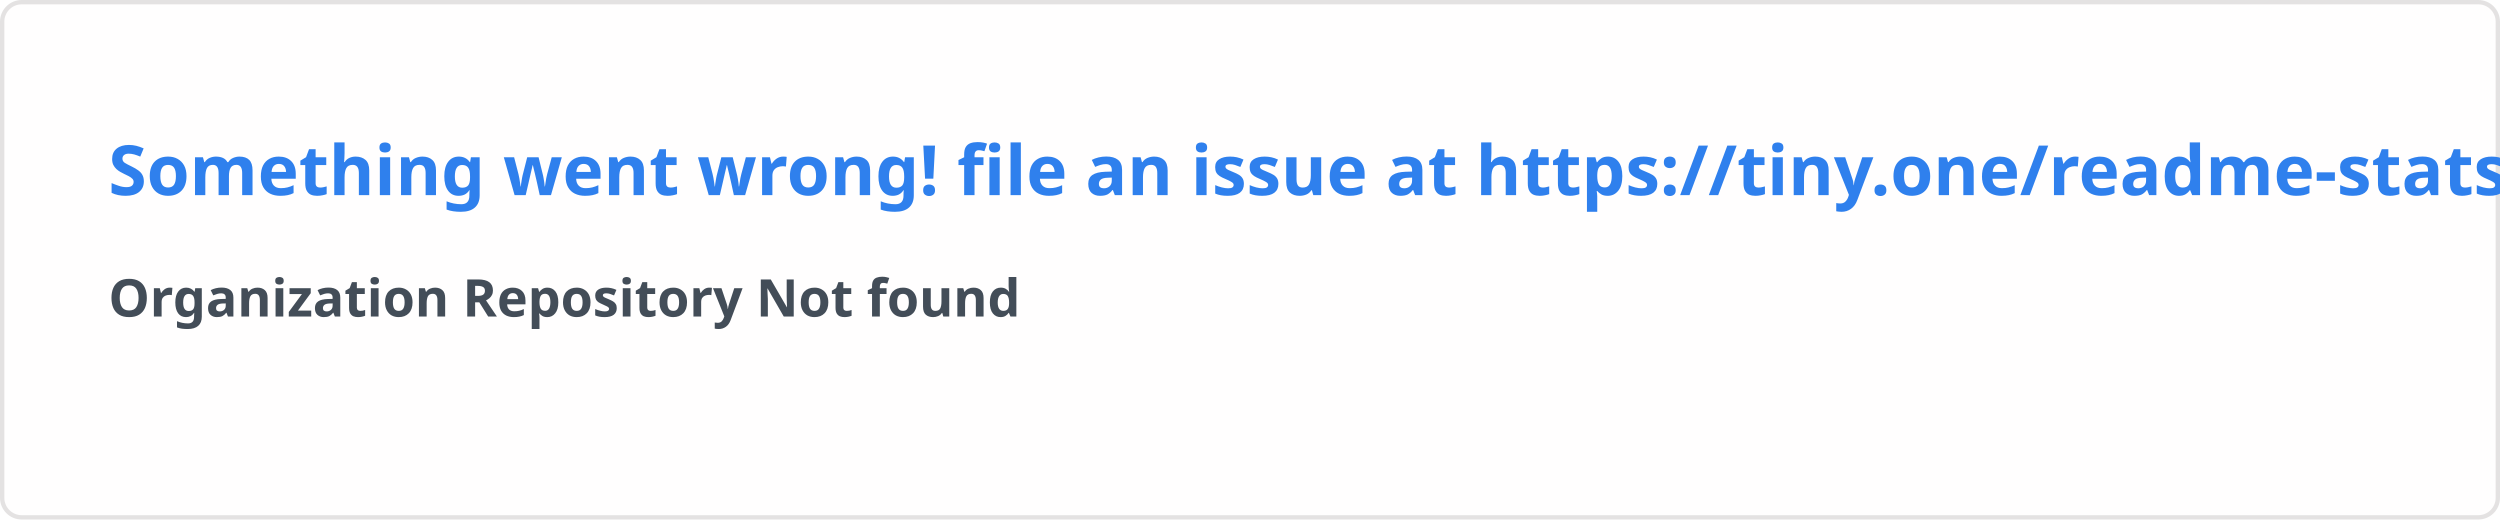
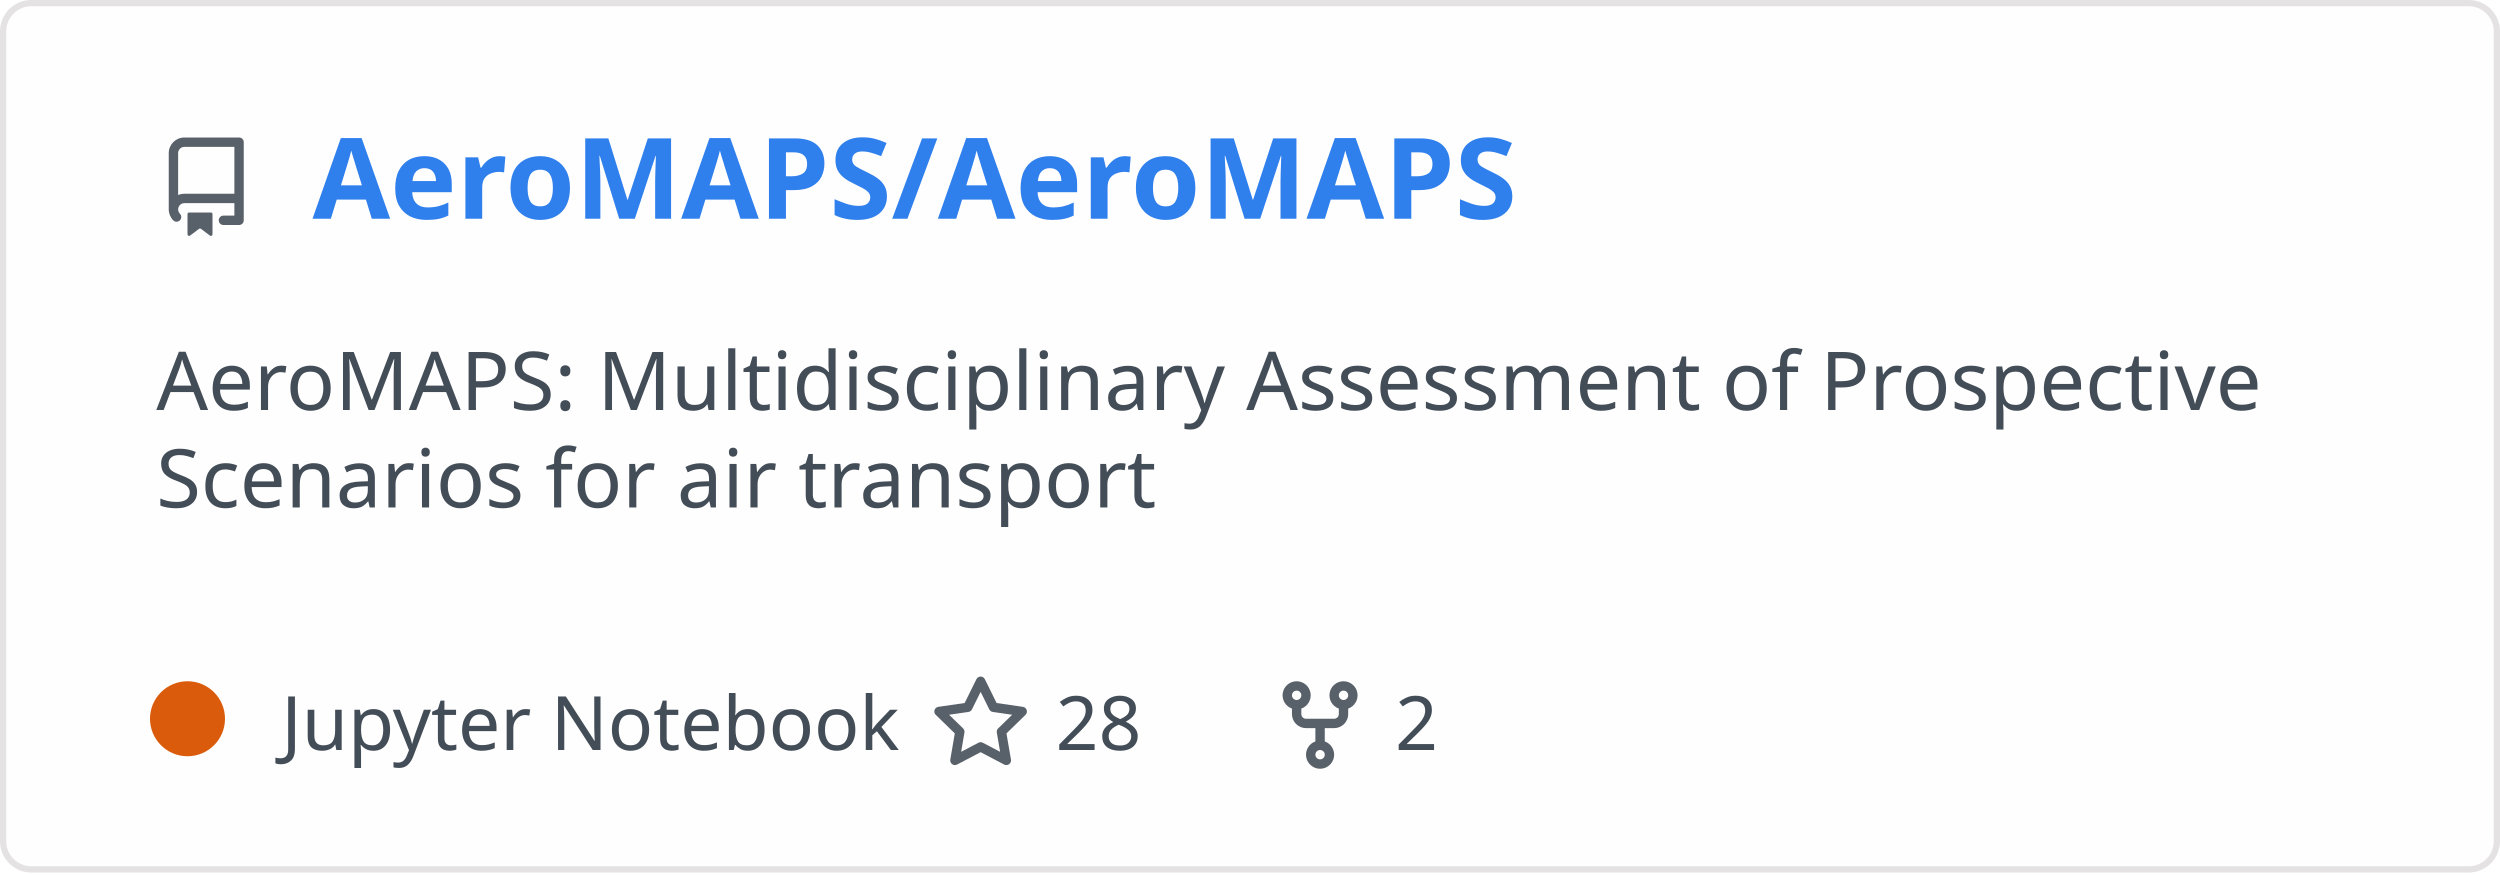
- <svg xmlns="http://www.w3.org/2000/svg" width="576.5" height="120" viewBox="0 0 576.5 120" fill="#fffefe">
+ <svg xmlns="http://www.w3.org/2000/svg" width="400" height="140" viewBox="0 0 400 140" fill="none" role="img" aria-labelledby="descId">
  <style>
-     .text { font: 600 16px 'Segoe UI', Ubuntu, Sans-Serif; fill: #2f80ed }
-     .small { font: 600 12px 'Segoe UI', Ubuntu, Sans-Serif; fill: #434d58 }
-     .gray { fill: #858585 }
-     </style>
-   <rect x="0.5" y="0.5" width="575.5" height="99%" rx="4.5" fill="#fffefe" stroke="#e4e2e2" />
-   <text x="25" y="45" class="text">Something went wrong! file an issue at https://tiny.one/readme-stats</text>
-   <text data-testid="message" x="25" y="55" class="text small">
-     <tspan x="25" dy="18">Organization Repository Not found</tspan>
-     <tspan x="25" dy="18" class="gray" />
-   </text>
+           .header {
+             font: 600 18px 'Segoe UI', Ubuntu, Sans-Serif;
+             fill: #2f80ed;
+             animation: fadeInAnimation 0.8s ease-in-out forwards;
+           }
+           @supports(-moz-appearance: auto) {
+             /* Selector detects Firefox */
+             .header { font-size: 15.5px; }
+           }
+ 
+     .description { font: 400 13px 'Segoe UI', Ubuntu, Sans-Serif; fill: #434d58 }
+     .gray { font: 400 12px 'Segoe UI', Ubuntu, Sans-Serif; fill: #434d58 }
+     .icon { fill: #586069 }
+     .badge { font: 600 11px 'Segoe UI', Ubuntu, Sans-Serif; }
+     .badge rect { opacity: 0.2 }
+ 
+ 
+ 
+       /* Animations */
+       @keyframes scaleInAnimation {
+         from {
+           transform: translate(-5px, 5px) scale(0);
+         }
+         to {
+           transform: translate(-5px, 5px) scale(1);
+         }
+       }
+       @keyframes fadeInAnimation {
+         from {
+           opacity: 0;
+         }
+         to {
+           opacity: 1;
+         }
+       }
+ 
+           * { animation-duration: 0s !important; animation-delay: 0s !important; }
+         </style>
+   <rect data-testid="card-bg" x="0.5" y="0.5" rx="4.5" height="99%" stroke="#e4e2e2" width="399" fill="#fffefe" stroke-opacity="1" />
+   <g data-testid="card-title" transform="translate(25, 35)">
+     <g transform="translate(0, 0)">
+       <svg class="icon" x="0" y="-13" viewBox="0 0 16 16" version="1.1" width="16" height="16">
+         <path fill-rule="evenodd" d="M2 2.5A2.5 2.5 0 014.5 0h8.75a.75.75 0 01.75.75v12.5a.75.75 0 01-.75.75h-2.5a.75.75 0 110-1.5h1.75v-2h-8a1 1 0 00-.714 1.7.75.75 0 01-1.072 1.05A2.495 2.495 0 012 11.5v-9zm10.5-1V9h-8c-.356 0-.694.074-1 .208V2.5a1 1 0 011-1h8zM5 12.25v3.25a.25.25 0 00.4.2l1.45-1.087a.25.25 0 01.3 0L8.6 15.7a.25.25 0 00.4-.2v-3.25a.25.25 0 00-.25-.25h-3.5a.25.25 0 00-.25.25z" />
+       </svg>
+     </g>
+     <g transform="translate(25, 0)">
+       <text x="0" y="0" class="header" data-testid="header">AeroMAPS/AeroMAPS</text>
+     </g>
+   </g>
+   <g data-testid="main-card-body" transform="translate(0, 55)">
+     <text class="description" x="25" y="-5">
+       <tspan dy="1.2em" x="25">AeroMAPS: Multidisciplinary Assessment of Prospective</tspan>
+       <tspan dy="1.2em" x="25">Scenarios for air transport</tspan>
+     </text>
+     <g transform="translate(30, 65)">
+       <g transform="translate(0, 0)">
+         <g data-testid="primary-lang">
+           <circle data-testid="lang-color" cx="0" cy="-5" r="6" fill="#DA5B0B" />
+           <text data-testid="lang-name" class="gray" x="15">Jupyter Notebook</text>
+         </g>
+       </g>
+       <g transform="translate(118.9, 0)">
+         <g transform="translate(0, 0)">
+           <svg class="icon" y="-12" viewBox="0 0 16 16" version="1.1" width="16" height="16">
+             <path fill-rule="evenodd" d="M8 .25a.75.75 0 01.673.418l1.882 3.815 4.21.612a.75.75 0 01.416 1.279l-3.046 2.97.719 4.192a.75.75 0 01-1.088.791L8 12.347l-3.766 1.98a.75.75 0 01-1.088-.79l.72-4.194L.818 6.374a.75.75 0 01.416-1.28l4.21-.611L7.327.668A.75.75 0 018 .25zm0 2.445L6.615 5.5a.75.75 0 01-.564.41l-3.097.45 2.24 2.184a.75.75 0 01.216.664l-.528 3.084 2.769-1.456a.75.75 0 01.698 0l2.77 1.456-.53-3.084a.75.75 0 01.216-.664l2.24-2.183-3.096-.45a.75.75 0 01-.564-.41L8 2.694v.001z" />
+           </svg>
+         </g>
+         <g transform="translate(20, 0)">
+           <text data-testid="stargazers" class="gray">28</text>
+         </g>
+       </g>
+       <g transform="translate(173.2125, 0)">
+         <g transform="translate(0, 0)">
+           <svg class="icon" y="-12" viewBox="0 0 16 16" version="1.1" width="16" height="16">
+             <path fill-rule="evenodd" d="M5 3.25a.75.75 0 11-1.5 0 .75.75 0 011.5 0zm0 2.122a2.25 2.25 0 10-1.5 0v.878A2.25 2.25 0 005.75 8.5h1.5v2.128a2.251 2.251 0 101.5 0V8.5h1.5a2.25 2.25 0 002.25-2.25v-.878a2.25 2.25 0 10-1.5 0v.878a.75.75 0 01-.75.75h-4.5A.75.75 0 015 6.25v-.878zm3.75 7.378a.75.75 0 11-1.5 0 .75.75 0 011.5 0zm3-8.75a.75.75 0 100-1.5.75.75 0 000 1.5z" />
+           </svg>
+         </g>
+         <g transform="translate(20, 0)">
+           <text data-testid="forkcount" class="gray">2</text>
+         </g>
+       </g>
+     </g>
+   </g>
</svg>
